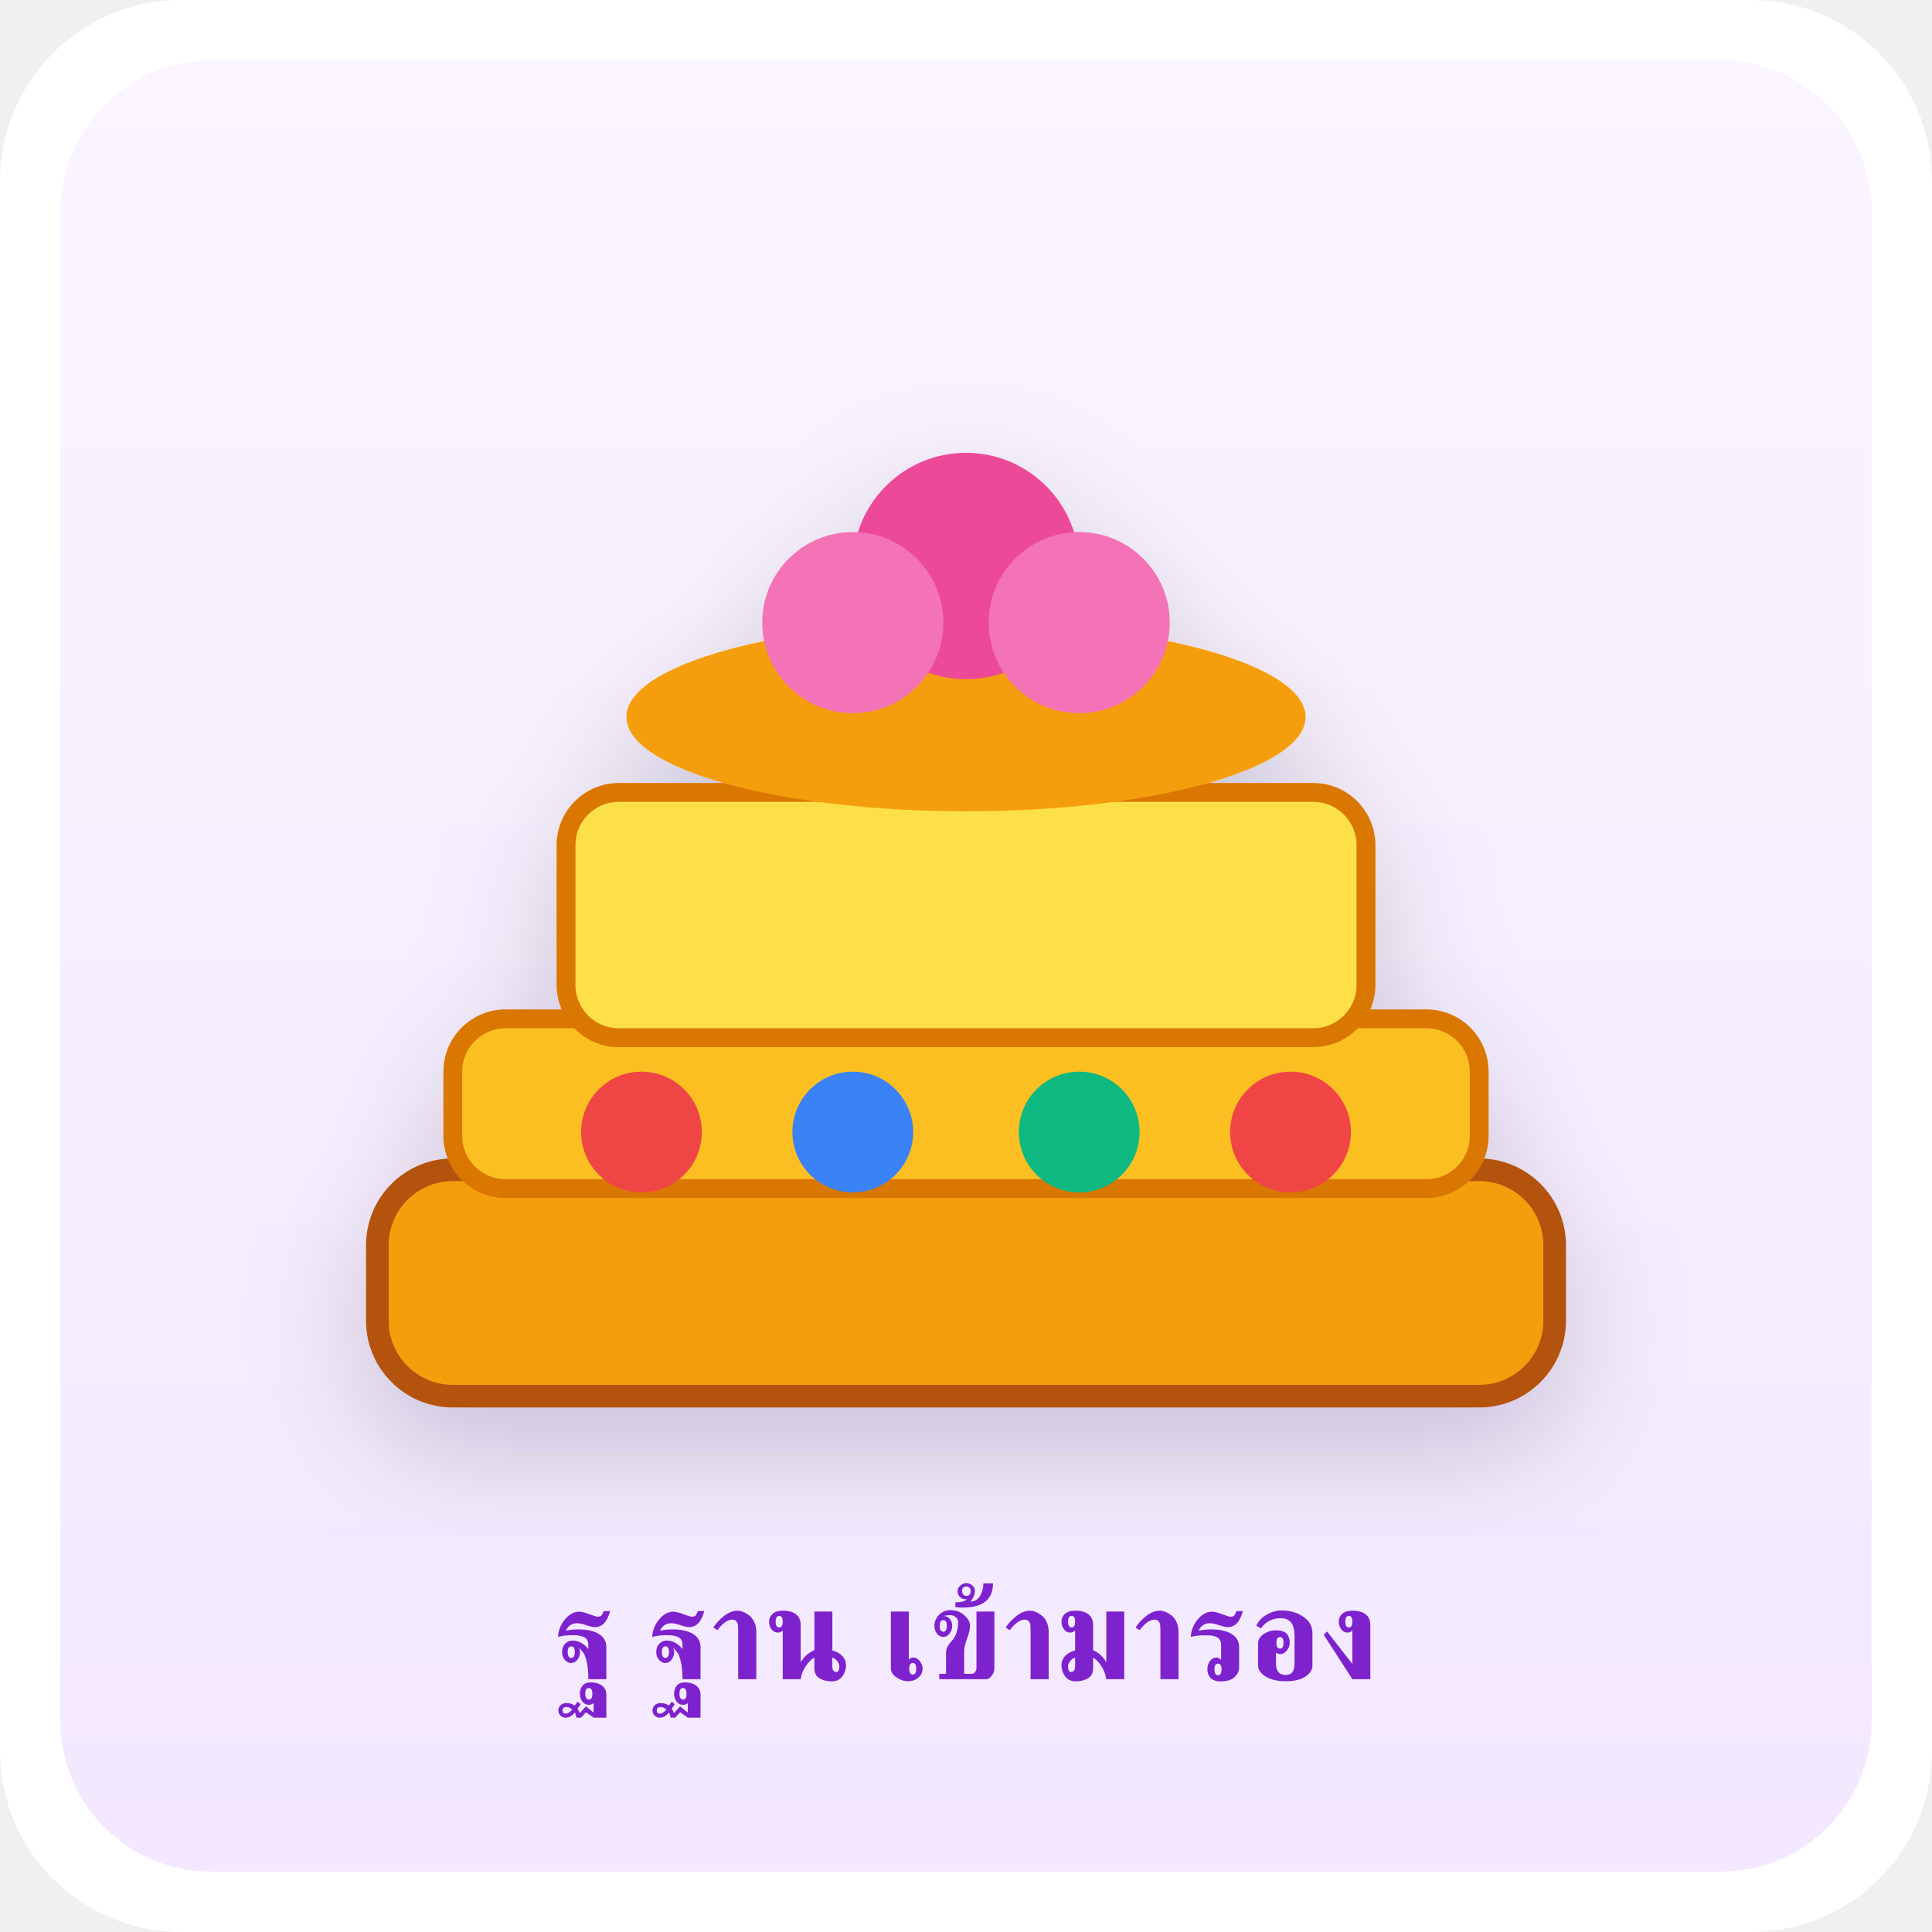
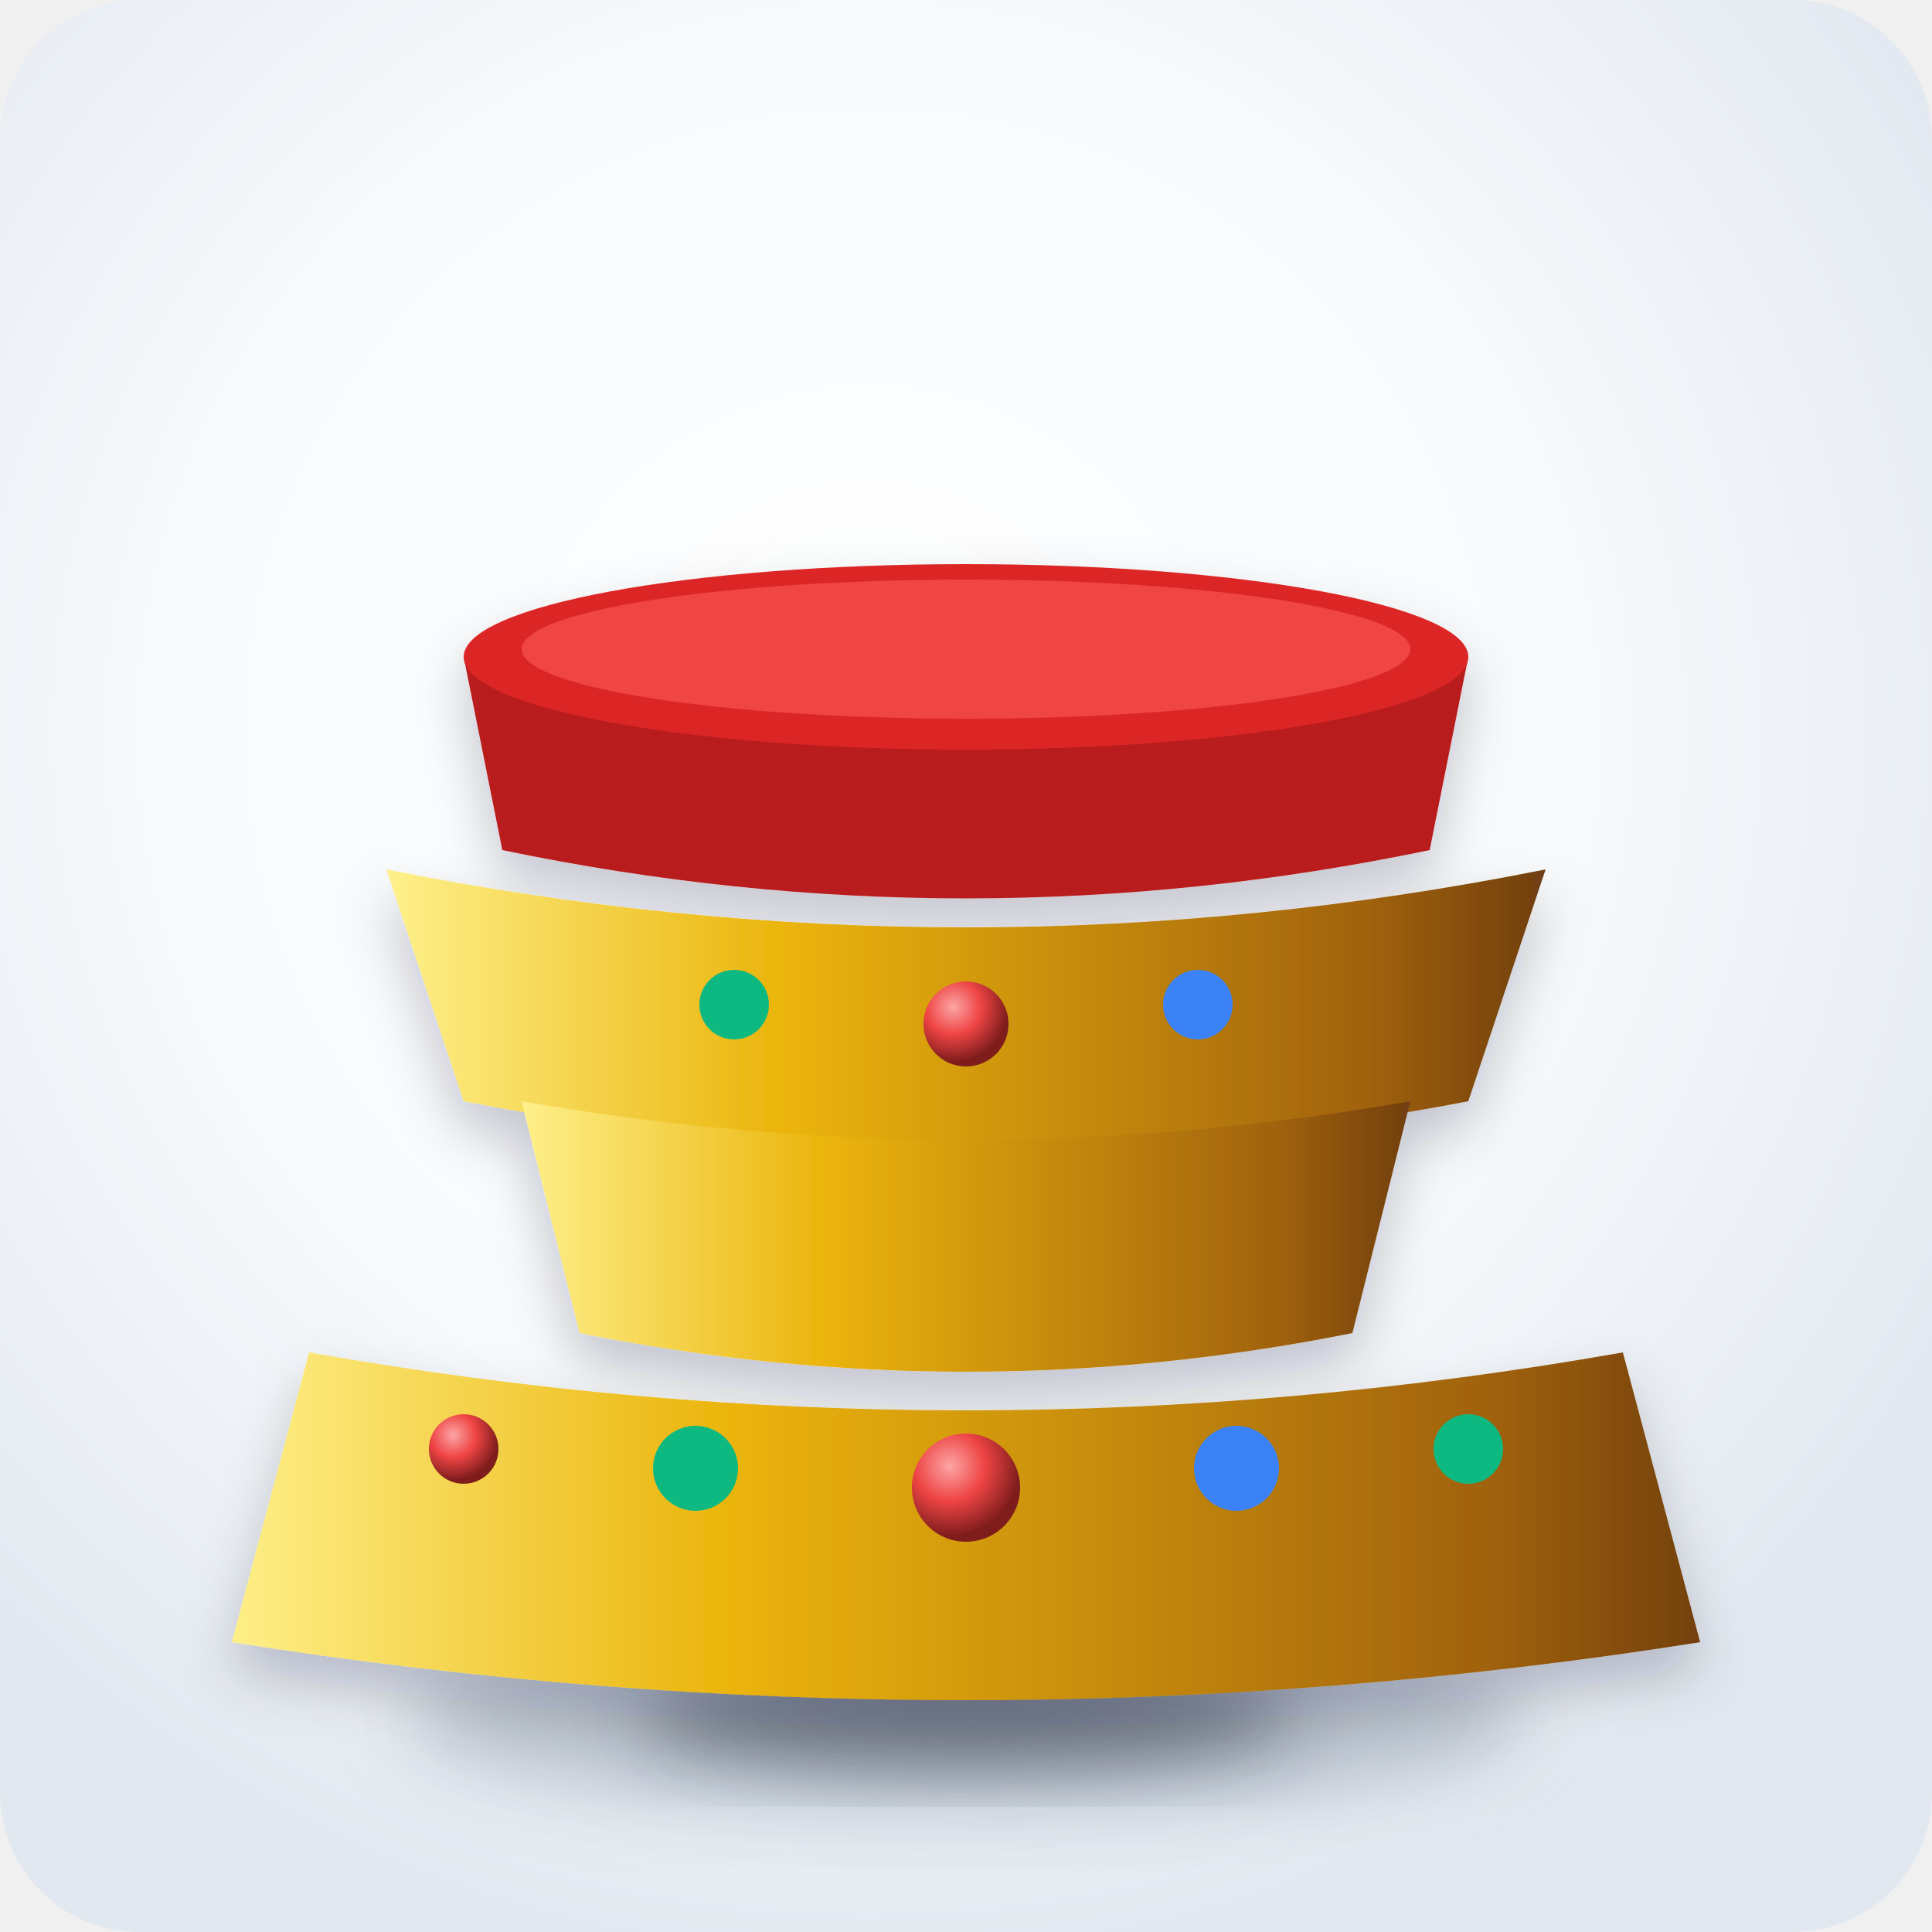
- <svg xmlns="http://www.w3.org/2000/svg" viewBox="0 0 512 512" width="100%" height="100%">
+ <svg xmlns="http://www.w3.org/2000/svg" viewBox="0 0 500 500" width="100%" height="100%">
  <defs>
-     <filter id="dropShadow" x="-15%" y="-15%" width="130%" height="130%">
-       <feDropShadow dx="0" dy="12" stdDeviation="16" flood-color="#0f172a" flood-opacity="0.18" />
+     <radialGradient id="bgGlow" cx="45%" cy="38%" r="65%">
+       <stop offset="0%" stop-color="#ffffff" />
+       <stop offset="55%" stop-color="#f8fafc" />
+       <stop offset="100%" stop-color="#e2e8f0" />
+     </radialGradient>
+     <filter id="groundShadow" x="-30%" y="-30%" width="160%" height="160%">
+       <feGaussianBlur stdDeviation="9" />
+     </filter>
+     <filter id="clayShadow" x="-25%" y="-25%" width="150%" height="150%">
+       <feDropShadow dx="0" dy="7" stdDeviation="7" flood-color="#0f172a" flood-opacity="0.22" />
    </filter>
    <filter id="softGlow" x="-20%" y="-20%" width="140%" height="140%">
-       <feGaussianBlur stdDeviation="8" result="blur" />
+       <feGaussianBlur stdDeviation="3" result="blur" />
      <feComposite in="SourceGraphic" in2="blur" operator="over" />
    </filter>
-     <linearGradient id="bgWarm" x1="0" y1="0" x2="0" y2="1">
-       <stop offset="0%" stop-color="#fffbeb" />
-       <stop offset="100%" stop-color="#fef3c7" />
+     <linearGradient id="goldThrone" x1="0%" y1="0%" x2="100%" y2="0%">
+       <stop offset="0%" stop-color="#fef08a" />
+       <stop offset="35%" stop-color="#eab308" />
+       <stop offset="85%" stop-color="#a16207" />
+       <stop offset="100%" stop-color="#713f12" />
    </linearGradient>
-     <linearGradient id="bgSky" x1="0" y1="0" x2="0" y2="1">
-       <stop offset="0%" stop-color="#f0f9ff" />
-       <stop offset="100%" stop-color="#e0f2fe" />
-     </linearGradient>
-     <linearGradient id="bgRose" x1="0" y1="0" x2="0" y2="1">
-       <stop offset="0%" stop-color="#fff1f2" />
-       <stop offset="100%" stop-color="#ffe4e6" />
-     </linearGradient>
-     <linearGradient id="bgEmerald" x1="0" y1="0" x2="0" y2="1">
-       <stop offset="0%" stop-color="#ecfdf5" />
-       <stop offset="100%" stop-color="#d1fae5" />
-     </linearGradient>
-     <linearGradient id="bgPurple" x1="0" y1="0" x2="0" y2="1">
-       <stop offset="0%" stop-color="#faf5ff" />
-       <stop offset="100%" stop-color="#f3e8ff" />
-     </linearGradient>
+     <radialGradient id="rubyGem2" cx="35%" cy="30%" r="65%">
+       <stop offset="0%" stop-color="#fca5a5" />
+       <stop offset="50%" stop-color="#ef4444" />
+       <stop offset="100%" stop-color="#7f1d1d" />
+     </radialGradient>
  </defs>
-   <rect width="512" height="512" rx="48" fill="#ffffff" />
-   <rect x="16" y="16" width="480" height="480" rx="40" fill="url(#bgPurple)" />
-   <g filter="url(#dropShadow)">
-     <rect x="100" y="310" width="312" height="60" rx="20" fill="#f59e0b" stroke="#b45309" stroke-width="6" />
-     <rect x="120" y="270" width="272" height="45" rx="14" fill="#fbbf24" stroke="#d97706" stroke-width="5" />
-     <rect x="150" y="210" width="212" height="65" rx="14" fill="#fde047" stroke="#d97706" stroke-width="5" />
-     <circle cx="170" cy="300" r="16" fill="#ef4444" />
-     <circle cx="226" cy="300" r="16" fill="#3b82f6" />
-     <circle cx="286" cy="300" r="16" fill="#10b981" />
-     <circle cx="342" cy="300" r="16" fill="#ef4444" />
-     <ellipse cx="256" cy="190" rx="90" ry="25" fill="#f59e0b" />
-     <circle cx="256" cy="150" r="30" fill="#ec4899" />
-     <circle cx="226" cy="165" r="24" fill="#f472b6" />
-     <circle cx="286" cy="165" r="24" fill="#f472b6" />
+   <rect width="500" height="500" rx="36" fill="url(#bgGlow)" />
+   <ellipse cx="250" cy="445" rx="145" ry="24" fill="#64748b" opacity="0.35" filter="url(#groundShadow)" />
+   <ellipse cx="250" cy="445" rx="85" ry="14" fill="#1e293b" opacity="0.45" filter="url(#groundShadow)" />
+   <g filter="url(#clayShadow)">
+     <path d="M 120 170 Q 250 145 380 170 L 370 220 Q 250 245 130 220 Z" fill="#b91c1c" />
+     <ellipse cx="250" cy="170" rx="130" ry="24" fill="#dc2626" />
+     <ellipse cx="250" cy="168" rx="115" ry="18" fill="#ef4444" />
+     <path d="M 100 225 Q 250 255 400 225 L 380 285 Q 250 310 120 285 Z" fill="url(#goldThrone)" />
+     <path d="M 135 285 Q 250 305 365 285 L 350 345 Q 250 365 150 345 Z" fill="url(#goldThrone)" />
+     <path d="M 80 350 Q 250 380 420 350 L 440 425 Q 250 455 60 425 Z" fill="url(#goldThrone)" />
+     <circle cx="250" cy="265" r="11" fill="url(#rubyGem2)" />
+     <circle cx="190" cy="260" r="9" fill="#10b981" />
+     <circle cx="310" cy="260" r="9" fill="#3b82f6" />
+     <circle cx="250" cy="385" r="14" fill="url(#rubyGem2)" />
+     <circle cx="180" cy="380" r="11" fill="#10b981" />
+     <circle cx="320" cy="380" r="11" fill="#3b82f6" />
+     <circle cx="120" cy="375" r="9" fill="url(#rubyGem2)" />
+     <circle cx="380" cy="375" r="9" fill="#10b981" />
  </g>
-   <text x="256" y="445" font-family="'Sarabun', sans-serif" font-size="34" font-weight="bold" fill="#7e22ce" text-anchor="middle">ฐ ฐาน เข้ามารอง</text>
</svg>
